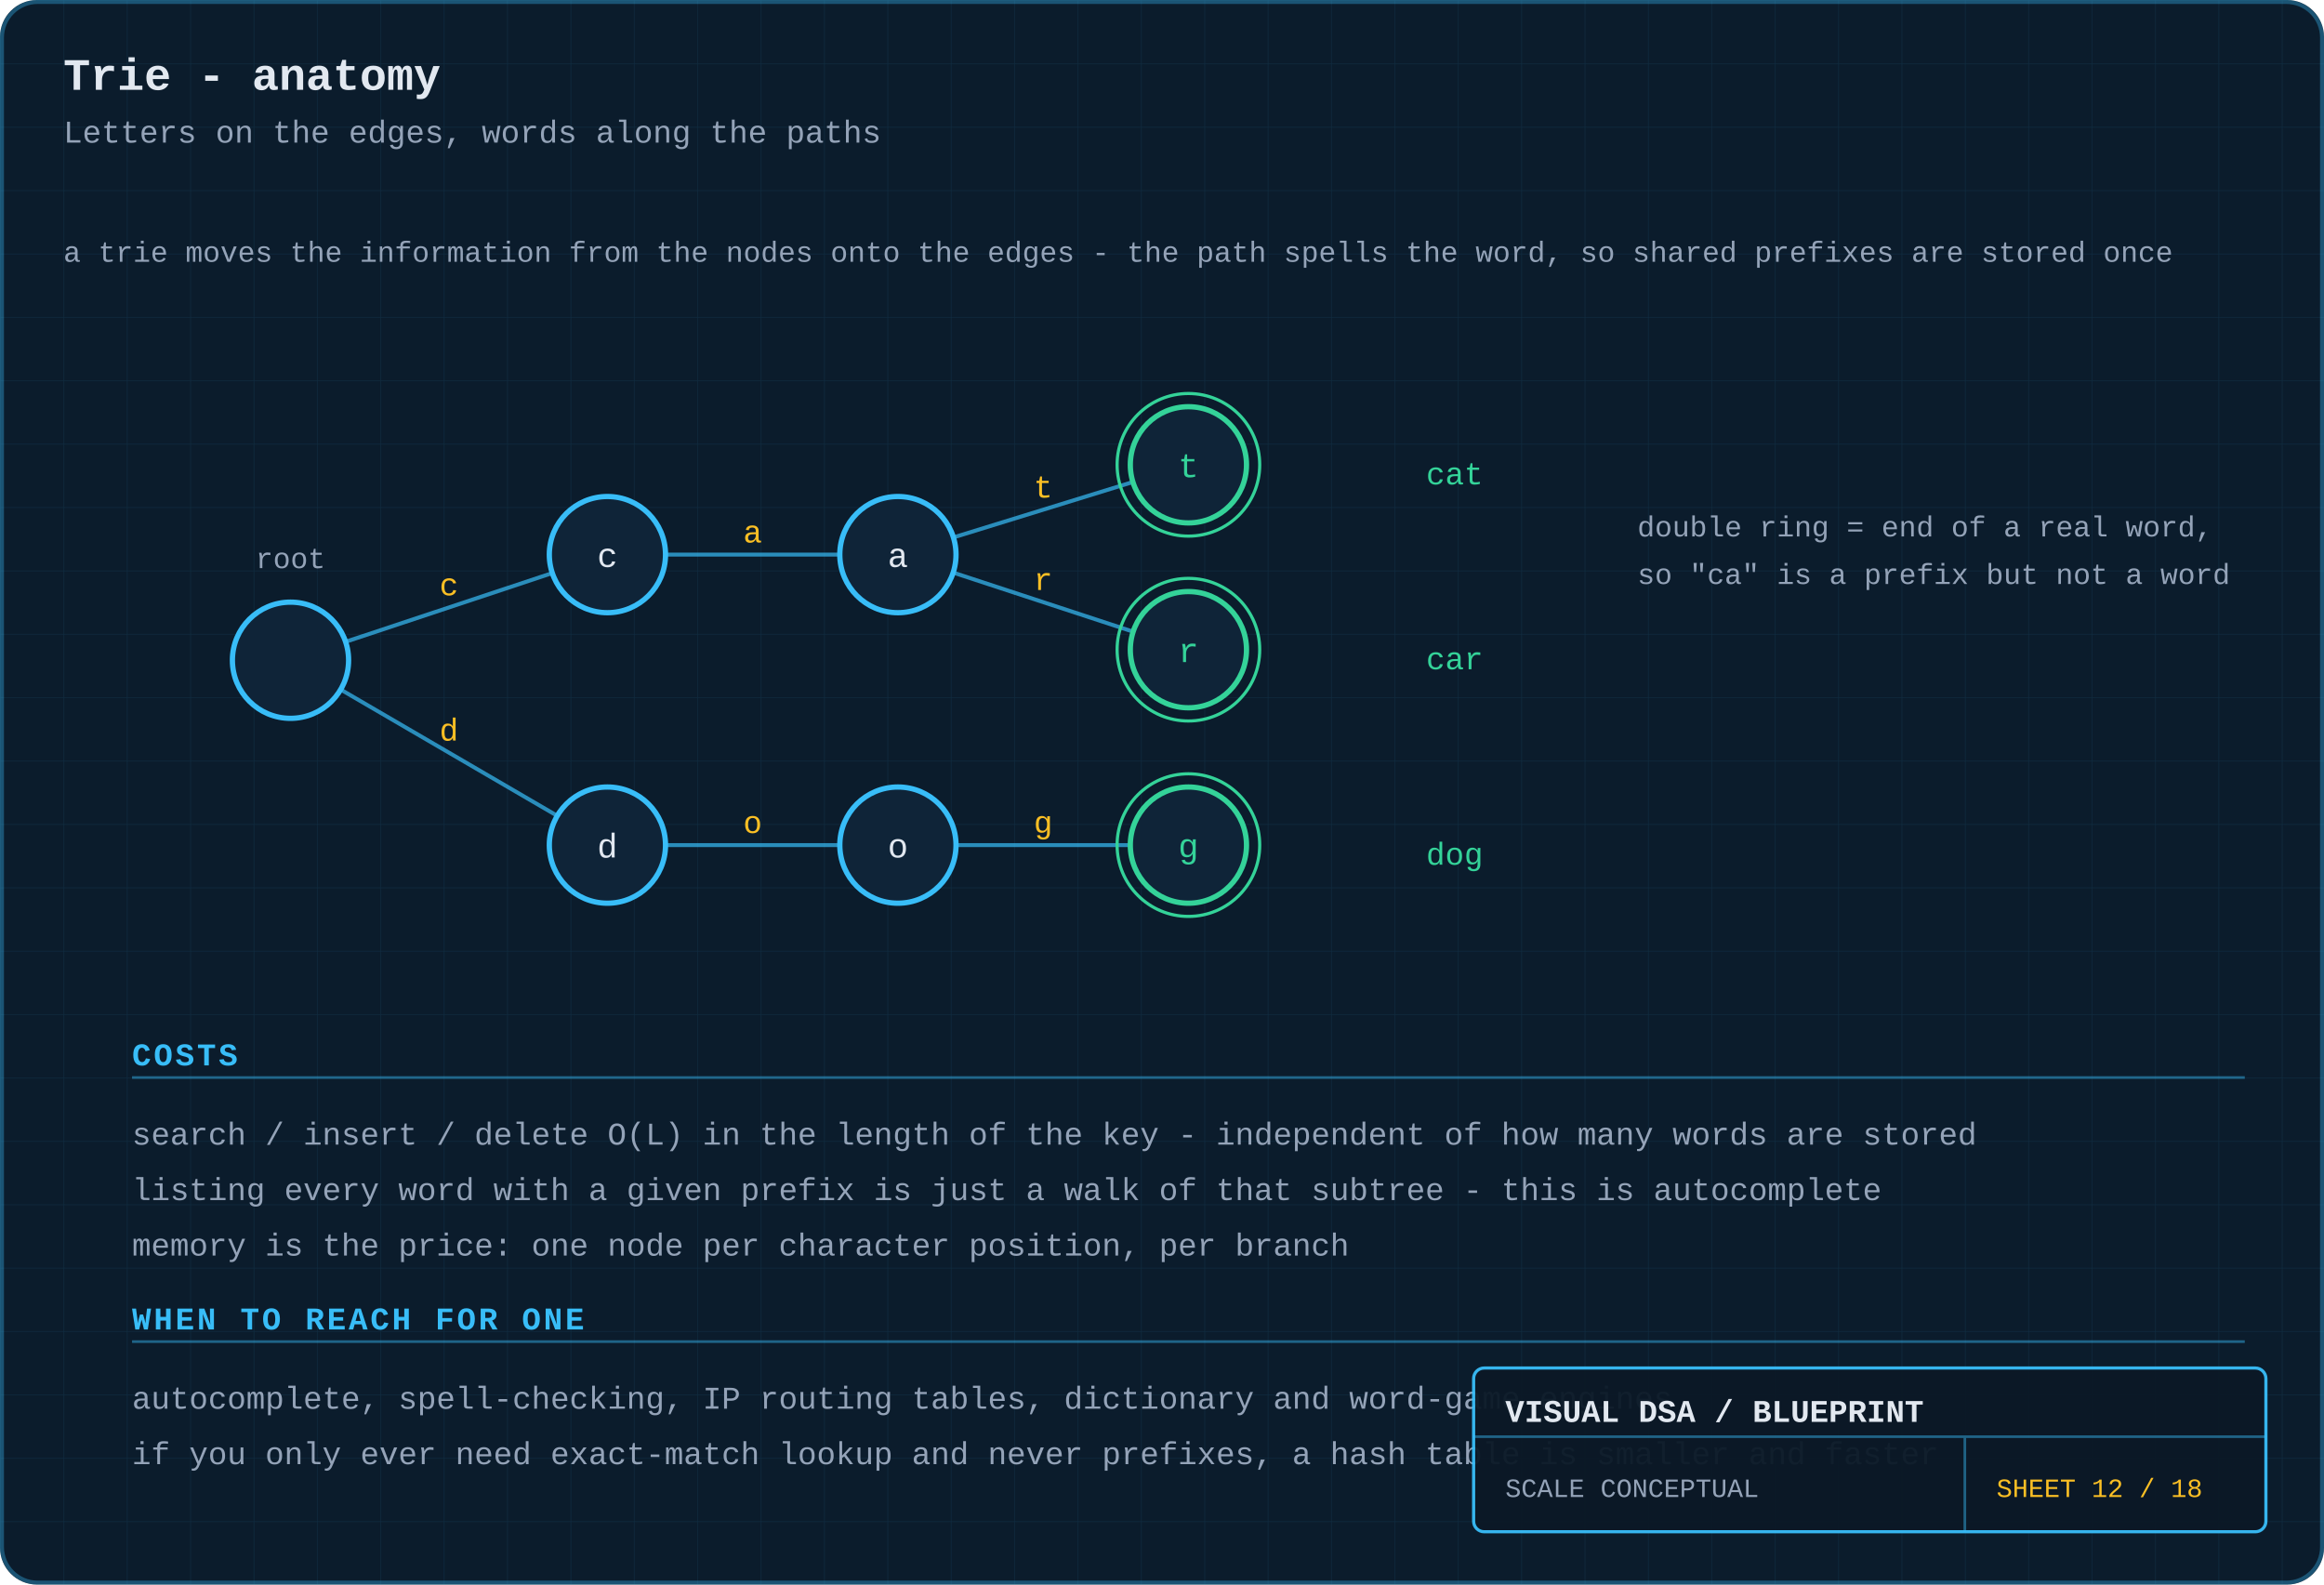
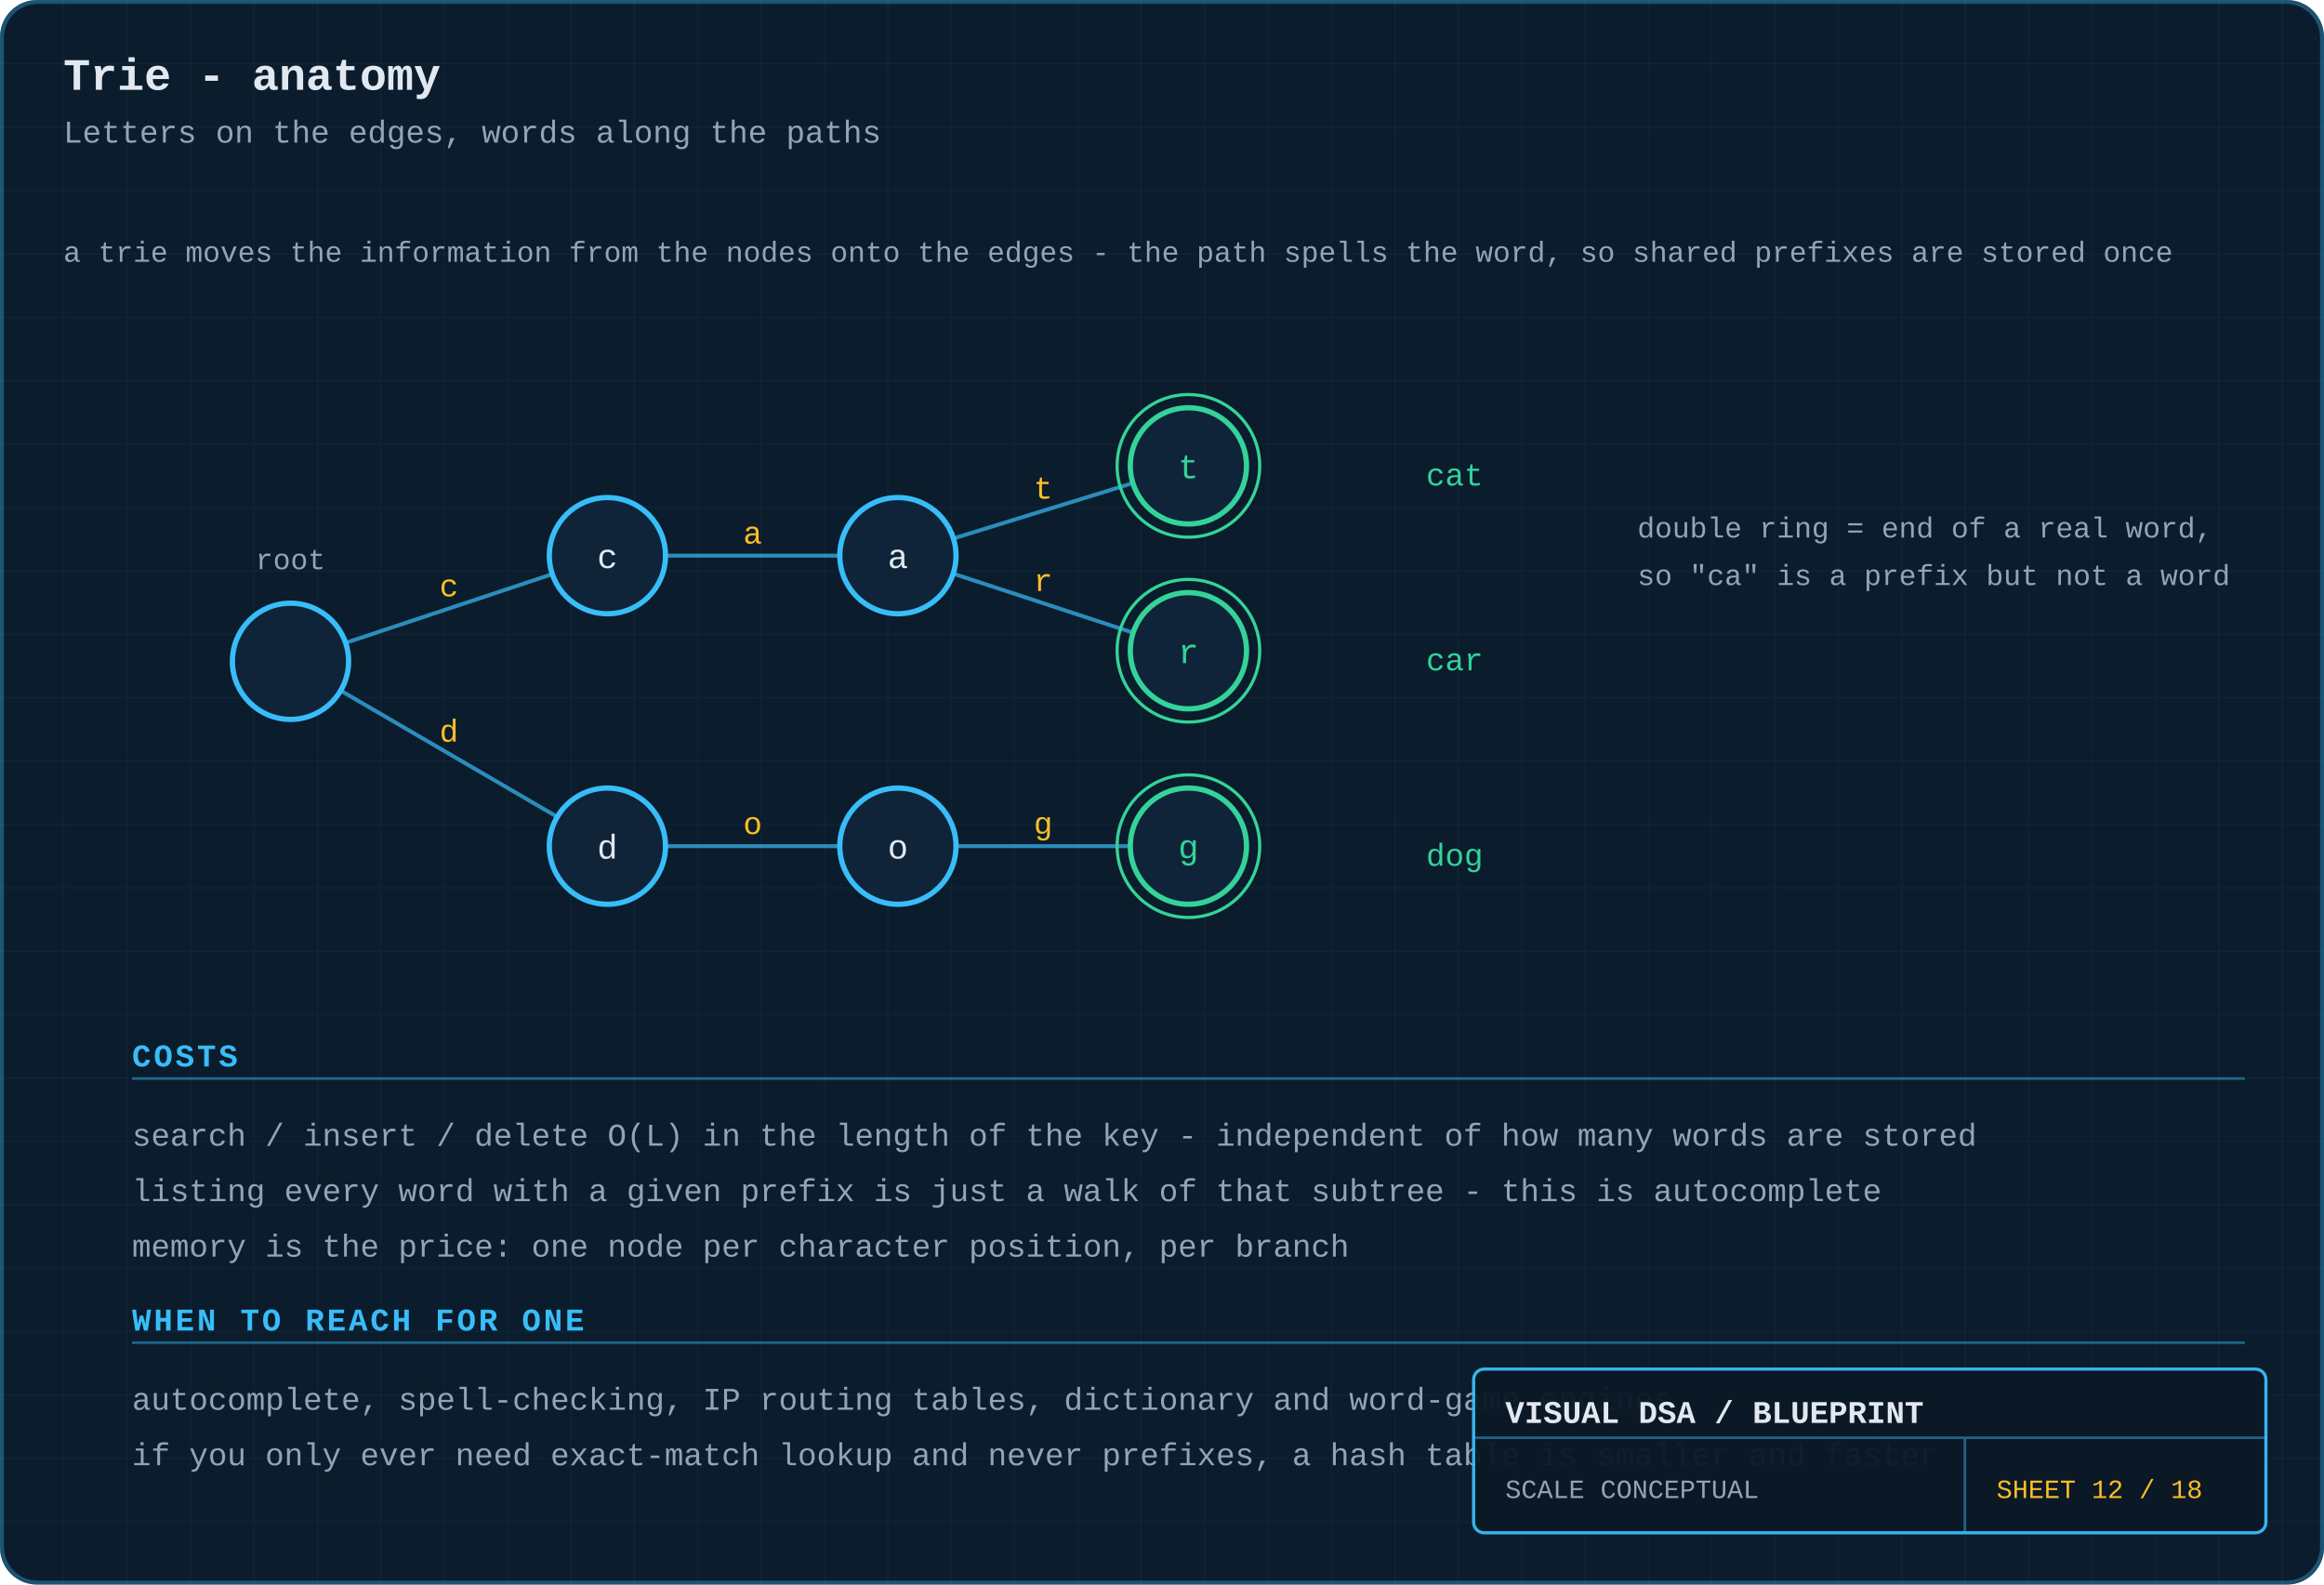
<svg xmlns="http://www.w3.org/2000/svg" viewBox="0 0 880 600" width="880" height="600" role="img" aria-label="Trie - anatomy">
  <defs>
    <pattern id="g" width="24" height="24" patternUnits="userSpaceOnUse">
      <path d="M24 0H0V24" fill="none" stroke="#38bdf8" stroke-width="0.5" opacity="0.09" />
    </pattern>
    <marker id="ar" viewBox="0 0 10 10" refX="9" refY="5" markerWidth="6" markerHeight="6" orient="auto-start-reverse">
      <path d="M0 0 L10 5 L0 10 z" fill="#38bdf8" />
    </marker>
    <marker id="ara" viewBox="0 0 10 10" refX="9" refY="5" markerWidth="6" markerHeight="6" orient="auto-start-reverse">
      <path d="M0 0 L10 5 L0 10 z" fill="#fbbf24" />
    </marker>
    <marker id="arg" viewBox="0 0 10 10" refX="9" refY="5" markerWidth="6" markerHeight="6" orient="auto-start-reverse">
      <path d="M0 0 L10 5 L0 10 z" fill="#34d399" />
    </marker>
  </defs>
  <style>
  text{font-family:ui-monospace, SFMono-Regular, Menlo, Consolas, 'Liberation Mono', monospace;dominant-baseline:middle}
  .title{fill:#e2e8f0;font-size:17px;font-weight:700;dominant-baseline:auto}
  .sub{fill:#94a3b8;font-size:12px;dominant-baseline:auto}
  .lbl{fill:#94a3b8;font-size:11px;text-anchor:middle}
  .lbl-l{fill:#94a3b8;font-size:11px}
  .val{fill:#e2e8f0;font-size:16px;text-anchor:middle;font-weight:600}
  .idx{fill:#64748b;font-size:10px;text-anchor:middle}
  .cell{fill:#0f2438;stroke:#38bdf8;stroke-width:1.5;rx:4}
  .step{fill:#fbbf24;font-size:12px;font-weight:700}
  .edge{stroke:#38bdf8;stroke-width:1.6;fill:none}

  </style>
  <rect x="0" y="0" width="880" height="600" rx="14" fill="#0b1c2c" />
  <rect x="0" y="0" width="880" height="600" rx="14" fill="url(#g)" />
  <rect x="0.75" y="0.75" width="878.5" height="598.5" rx="13.5" fill="none" stroke="#38bdf8" stroke-width="1.5" opacity="0.35" />
  <text class="title" x="24" y="34">Trie - anatomy</text>
  <text class="sub" x="24" y="54">Letters on the edges, words along the paths</text>
-   <text class="lbl-l" x="24" y="96">a trie moves the information from the nodes onto the edges - the path spells the word, so shared prefixes are stored once</text>
-   <line x1="130.9" y1="243.0" x2="209.1" y2="217.0" stroke="#38bdf8" stroke-width="1.5" opacity="0.7" />
-   <text x="170" y="222" font-size="12" fill="#fbbf24" text-anchor="middle">c</text>
-   <line x1="252.0" y1="210.0" x2="318.0" y2="210.0" stroke="#38bdf8" stroke-width="1.5" opacity="0.7" />
-   <text x="285" y="202" font-size="12" fill="#fbbf24" text-anchor="middle">a</text>
-   <line x1="361.0" y1="203.5" x2="429.0" y2="182.5" stroke="#38bdf8" stroke-width="1.5" opacity="0.7" />
-   <text x="395" y="185" font-size="12" fill="#fbbf24" text-anchor="middle">t</text>
-   <line x1="360.9" y1="216.8" x2="429.1" y2="239.2" stroke="#38bdf8" stroke-width="1.5" opacity="0.7" />
-   <text x="395" y="220" font-size="12" fill="#fbbf24" text-anchor="middle">r</text>
-   <line x1="129.0" y1="261.1" x2="211.0" y2="308.9" stroke="#38bdf8" stroke-width="1.5" opacity="0.7" />
-   <text x="170" y="277" font-size="12" fill="#fbbf24" text-anchor="middle">d</text>
-   <line x1="252.0" y1="320.0" x2="318.0" y2="320.0" stroke="#38bdf8" stroke-width="1.5" opacity="0.7" />
-   <text x="285" y="312" font-size="12" fill="#fbbf24" text-anchor="middle">o</text>
-   <line x1="362.0" y1="320.0" x2="428.0" y2="320.0" stroke="#38bdf8" stroke-width="1.5" opacity="0.7" />
-   <text x="395" y="312" font-size="12" fill="#fbbf24" text-anchor="middle">g</text>
-   <circle cx="110" cy="250" r="22" fill="#0f2438" stroke="#38bdf8" stroke-width="2" />
-   <text x="110" y="251" font-size="13" fill="#e2e8f0" text-anchor="middle" dominant-baseline="middle" />
-   <circle cx="230" cy="210" r="22" fill="#0f2438" stroke="#38bdf8" stroke-width="2" />
-   <text x="230" y="211" font-size="13" fill="#e2e8f0" text-anchor="middle" dominant-baseline="middle">c</text>
-   <circle cx="340" cy="210" r="22" fill="#0f2438" stroke="#38bdf8" stroke-width="2" />
-   <text x="340" y="211" font-size="13" fill="#e2e8f0" text-anchor="middle" dominant-baseline="middle">a</text>
-   <circle cx="450" cy="176" r="22" fill="#0f2438" stroke="#34d399" stroke-width="2" />
-   <circle cx="450" cy="176" r="27" fill="none" stroke="#34d399" stroke-width="1.2" />
-   <text x="450" y="177" font-size="13" fill="#34d399" text-anchor="middle" dominant-baseline="middle">t</text>
-   <circle cx="450" cy="246" r="22" fill="#0f2438" stroke="#34d399" stroke-width="2" />
-   <circle cx="450" cy="246" r="27" fill="none" stroke="#34d399" stroke-width="1.2" />
-   <text x="450" y="247" font-size="13" fill="#34d399" text-anchor="middle" dominant-baseline="middle">r</text>
-   <circle cx="230" cy="320" r="22" fill="#0f2438" stroke="#38bdf8" stroke-width="2" />
-   <text x="230" y="321" font-size="13" fill="#e2e8f0" text-anchor="middle" dominant-baseline="middle">d</text>
-   <circle cx="340" cy="320" r="22" fill="#0f2438" stroke="#38bdf8" stroke-width="2" />
-   <text x="340" y="321" font-size="13" fill="#e2e8f0" text-anchor="middle" dominant-baseline="middle">o</text>
-   <circle cx="450" cy="320" r="22" fill="#0f2438" stroke="#34d399" stroke-width="2" />
-   <circle cx="450" cy="320" r="27" fill="none" stroke="#34d399" stroke-width="1.2" />
-   <text x="450" y="321" font-size="13" fill="#34d399" text-anchor="middle" dominant-baseline="middle">g</text>
-   <text x="110" y="212" font-size="11" fill="#94a3b8" text-anchor="middle">root</text>
-   <text x="540" y="180" font-size="12" fill="#34d399">cat</text>
-   <text x="540" y="250" font-size="12" fill="#34d399">car</text>
-   <text x="540" y="324" font-size="12" fill="#34d399">dog</text>
-   <text x="620" y="200" font-size="11" fill="#94a3b8">double ring = end of a real word,</text>
-   <text x="620" y="218" font-size="11" fill="#94a3b8">so "ca" is a prefix but not a word</text>
-   <text x="50" y="400" font-size="12" font-weight="700" fill="#38bdf8" letter-spacing="1">COSTS</text>
-   <path d="M50 408 L850 408" stroke="#38bdf8" stroke-width="1" opacity="0.45" />
-   <text x="50" y="430" font-size="12" fill="#94a3b8">search / insert / delete   O(L) in the length of the key - independent of how many words are stored</text>
-   <text x="50" y="451" font-size="12" fill="#94a3b8">listing every word with a given prefix is just a walk of that subtree - this is autocomplete</text>
-   <text x="50" y="472" font-size="12" fill="#94a3b8">memory is the price: one node per character position, per branch</text>
-   <text x="50" y="500" font-size="12" font-weight="700" fill="#38bdf8" letter-spacing="1">WHEN TO REACH FOR ONE</text>
-   <path d="M50 508 L850 508" stroke="#38bdf8" stroke-width="1" opacity="0.45" />
-   <text x="50" y="530" font-size="12" fill="#94a3b8">autocomplete, spell-checking, IP routing tables, dictionary and word-game engines</text>
-   <text x="50" y="551" font-size="12" fill="#94a3b8">if you only ever need exact-match lookup and never prefixes, a hash table is smaller and faster</text>
-   <rect x="558" y="518" width="300" height="62" rx="4" fill="#0a1826" stroke="#38bdf8" stroke-width="1.2" opacity="0.95" />
-   <path d="M558 544 L858 544 M744 544 L744 580" stroke="#38bdf8" stroke-width="1" opacity="0.45" />
-   <text x="570" y="535" font-size="12" font-weight="700" fill="#e2e8f0">VISUAL DSA / BLUEPRINT</text>
-   <text x="570" y="564" font-size="10" fill="#94a3b8">SCALE CONCEPTUAL</text>
-   <text x="756" y="564" font-size="10" fill="#fbbf24">SHEET 12 / 18</text>
+   <text class="lbl-l hdrline" x="24" y="96">a trie moves the information from the nodes onto the edges - the path spells the word, so shared prefixes are stored once</text>
+   <g transform="translate(0,0.4)">
+     <line x1="130.9" y1="243.0" x2="209.1" y2="217.0" stroke="#38bdf8" stroke-width="1.5" opacity="0.7" />
+     <text x="170" y="222" font-size="12" fill="#fbbf24" text-anchor="middle">c</text>
+     <line x1="252.0" y1="210.0" x2="318.0" y2="210.0" stroke="#38bdf8" stroke-width="1.5" opacity="0.7" />
+     <text x="285" y="202" font-size="12" fill="#fbbf24" text-anchor="middle">a</text>
+     <line x1="361.0" y1="203.5" x2="429.0" y2="182.5" stroke="#38bdf8" stroke-width="1.5" opacity="0.7" />
+     <text x="395" y="185" font-size="12" fill="#fbbf24" text-anchor="middle">t</text>
+     <line x1="360.9" y1="216.8" x2="429.1" y2="239.2" stroke="#38bdf8" stroke-width="1.5" opacity="0.7" />
+     <text x="395" y="220" font-size="12" fill="#fbbf24" text-anchor="middle">r</text>
+     <line x1="129.0" y1="261.1" x2="211.0" y2="308.9" stroke="#38bdf8" stroke-width="1.5" opacity="0.7" />
+     <text x="170" y="277" font-size="12" fill="#fbbf24" text-anchor="middle">d</text>
+     <line x1="252.0" y1="320.0" x2="318.0" y2="320.0" stroke="#38bdf8" stroke-width="1.5" opacity="0.7" />
+     <text x="285" y="312" font-size="12" fill="#fbbf24" text-anchor="middle">o</text>
+     <line x1="362.0" y1="320.0" x2="428.0" y2="320.0" stroke="#38bdf8" stroke-width="1.5" opacity="0.7" />
+     <text x="395" y="312" font-size="12" fill="#fbbf24" text-anchor="middle">g</text>
+     <circle cx="110" cy="250" r="22" fill="#0f2438" stroke="#38bdf8" stroke-width="2" />
+     <text x="110" y="251" font-size="13" fill="#e2e8f0" text-anchor="middle" dominant-baseline="middle" />
+     <circle cx="230" cy="210" r="22" fill="#0f2438" stroke="#38bdf8" stroke-width="2" />
+     <text x="230" y="211" font-size="13" fill="#e2e8f0" text-anchor="middle" dominant-baseline="middle">c</text>
+     <circle cx="340" cy="210" r="22" fill="#0f2438" stroke="#38bdf8" stroke-width="2" />
+     <text x="340" y="211" font-size="13" fill="#e2e8f0" text-anchor="middle" dominant-baseline="middle">a</text>
+     <circle cx="450" cy="176" r="22" fill="#0f2438" stroke="#34d399" stroke-width="2" />
+     <circle cx="450" cy="176" r="27" fill="none" stroke="#34d399" stroke-width="1.2" />
+     <text x="450" y="177" font-size="13" fill="#34d399" text-anchor="middle" dominant-baseline="middle">t</text>
+     <circle cx="450" cy="246" r="22" fill="#0f2438" stroke="#34d399" stroke-width="2" />
+     <circle cx="450" cy="246" r="27" fill="none" stroke="#34d399" stroke-width="1.2" />
+     <text x="450" y="247" font-size="13" fill="#34d399" text-anchor="middle" dominant-baseline="middle">r</text>
+     <circle cx="230" cy="320" r="22" fill="#0f2438" stroke="#38bdf8" stroke-width="2" />
+     <text x="230" y="321" font-size="13" fill="#e2e8f0" text-anchor="middle" dominant-baseline="middle">d</text>
+     <circle cx="340" cy="320" r="22" fill="#0f2438" stroke="#38bdf8" stroke-width="2" />
+     <text x="340" y="321" font-size="13" fill="#e2e8f0" text-anchor="middle" dominant-baseline="middle">o</text>
+     <circle cx="450" cy="320" r="22" fill="#0f2438" stroke="#34d399" stroke-width="2" />
+     <circle cx="450" cy="320" r="27" fill="none" stroke="#34d399" stroke-width="1.2" />
+     <text x="450" y="321" font-size="13" fill="#34d399" text-anchor="middle" dominant-baseline="middle">g</text>
+     <text x="110" y="212" font-size="11" fill="#94a3b8" text-anchor="middle">root</text>
+     <text x="540" y="180" font-size="12" fill="#34d399">cat</text>
+     <text x="540" y="250" font-size="12" fill="#34d399">car</text>
+     <text x="540" y="324" font-size="12" fill="#34d399">dog</text>
+     <text x="620" y="200" font-size="11" fill="#94a3b8">double ring = end of a real word,</text>
+     <text x="620" y="218" font-size="11" fill="#94a3b8">so "ca" is a prefix but not a word</text>
+     <text x="50" y="400" font-size="12" font-weight="700" fill="#38bdf8" letter-spacing="1">COSTS</text>
+     <path d="M50 408 L850 408" stroke="#38bdf8" stroke-width="1" opacity="0.45" />
+     <text x="50" y="430" font-size="12" fill="#94a3b8">search / insert / delete   O(L) in the length of the key - independent of how many words are stored</text>
+     <text x="50" y="451" font-size="12" fill="#94a3b8">listing every word with a given prefix is just a walk of that subtree - this is autocomplete</text>
+     <text x="50" y="472" font-size="12" fill="#94a3b8">memory is the price: one node per character position, per branch</text>
+     <text x="50" y="500" font-size="12" font-weight="700" fill="#38bdf8" letter-spacing="1">WHEN TO REACH FOR ONE</text>
+     <path d="M50 508 L850 508" stroke="#38bdf8" stroke-width="1" opacity="0.45" />
+     <text x="50" y="530" font-size="12" fill="#94a3b8">autocomplete, spell-checking, IP routing tables, dictionary and word-game engines</text>
+     <text x="50" y="551" font-size="12" fill="#94a3b8">if you only ever need exact-match lookup and never prefixes, a hash table is smaller and faster</text>
+     <rect x="558" y="518" width="300" height="62" rx="4" fill="#0a1826" stroke="#38bdf8" stroke-width="1.2" opacity="0.95" />
+     <path d="M558 544 L858 544 M744 544 L744 580" stroke="#38bdf8" stroke-width="1" opacity="0.45" />
+     <text x="570" y="535" font-size="12" font-weight="700" fill="#e2e8f0">VISUAL DSA / BLUEPRINT</text>
+     <text x="570" y="564" font-size="10" fill="#94a3b8">SCALE CONCEPTUAL</text>
+     <text x="756" y="564" font-size="10" fill="#fbbf24">SHEET 12 / 18</text>
+   </g>
</svg>
